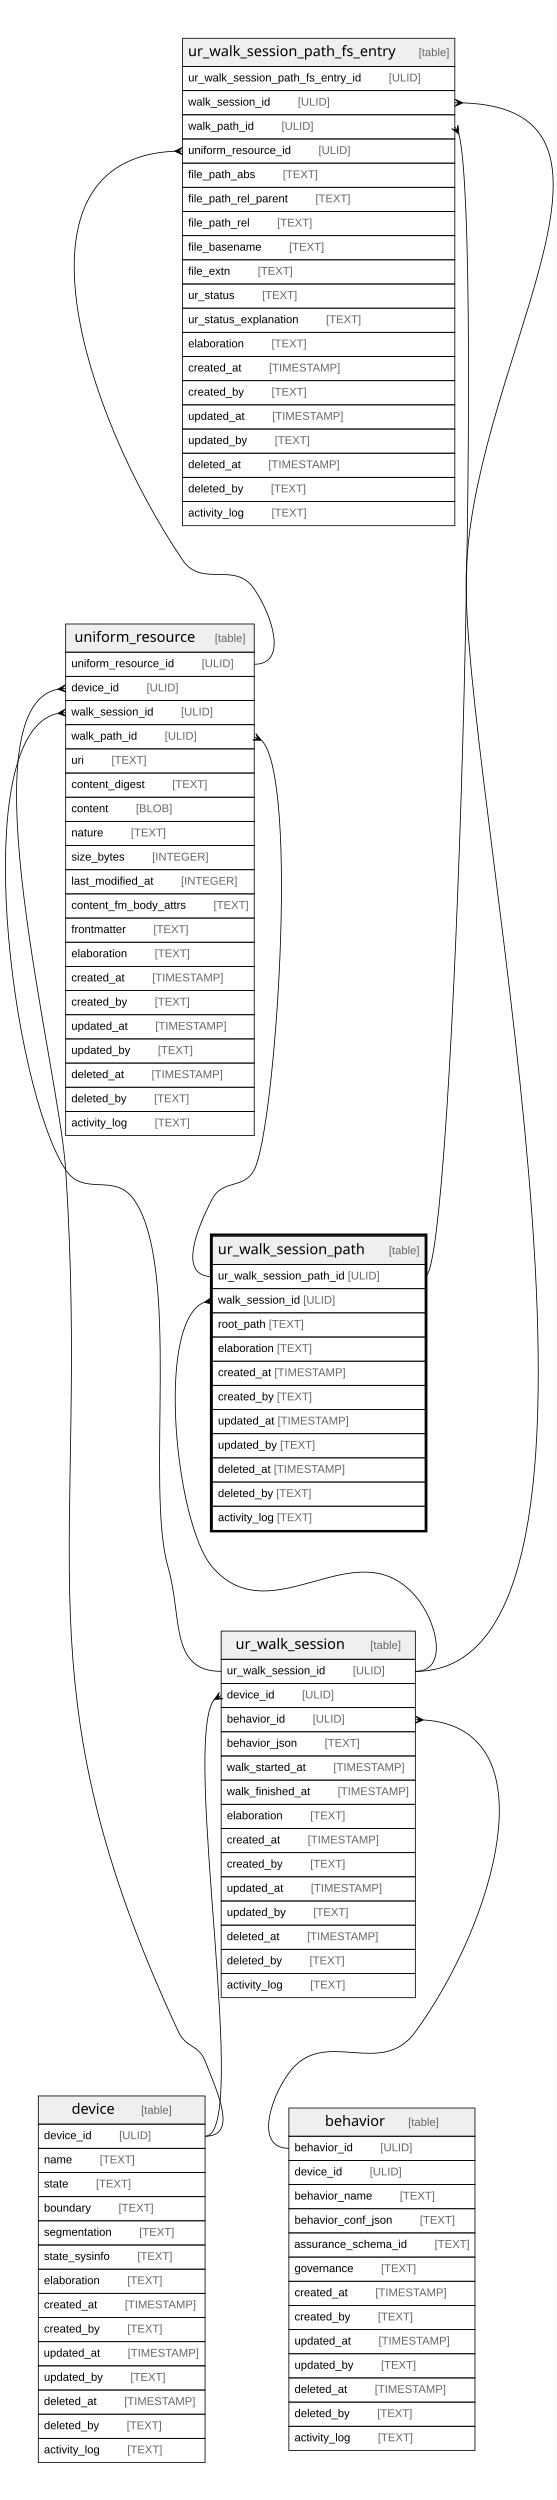
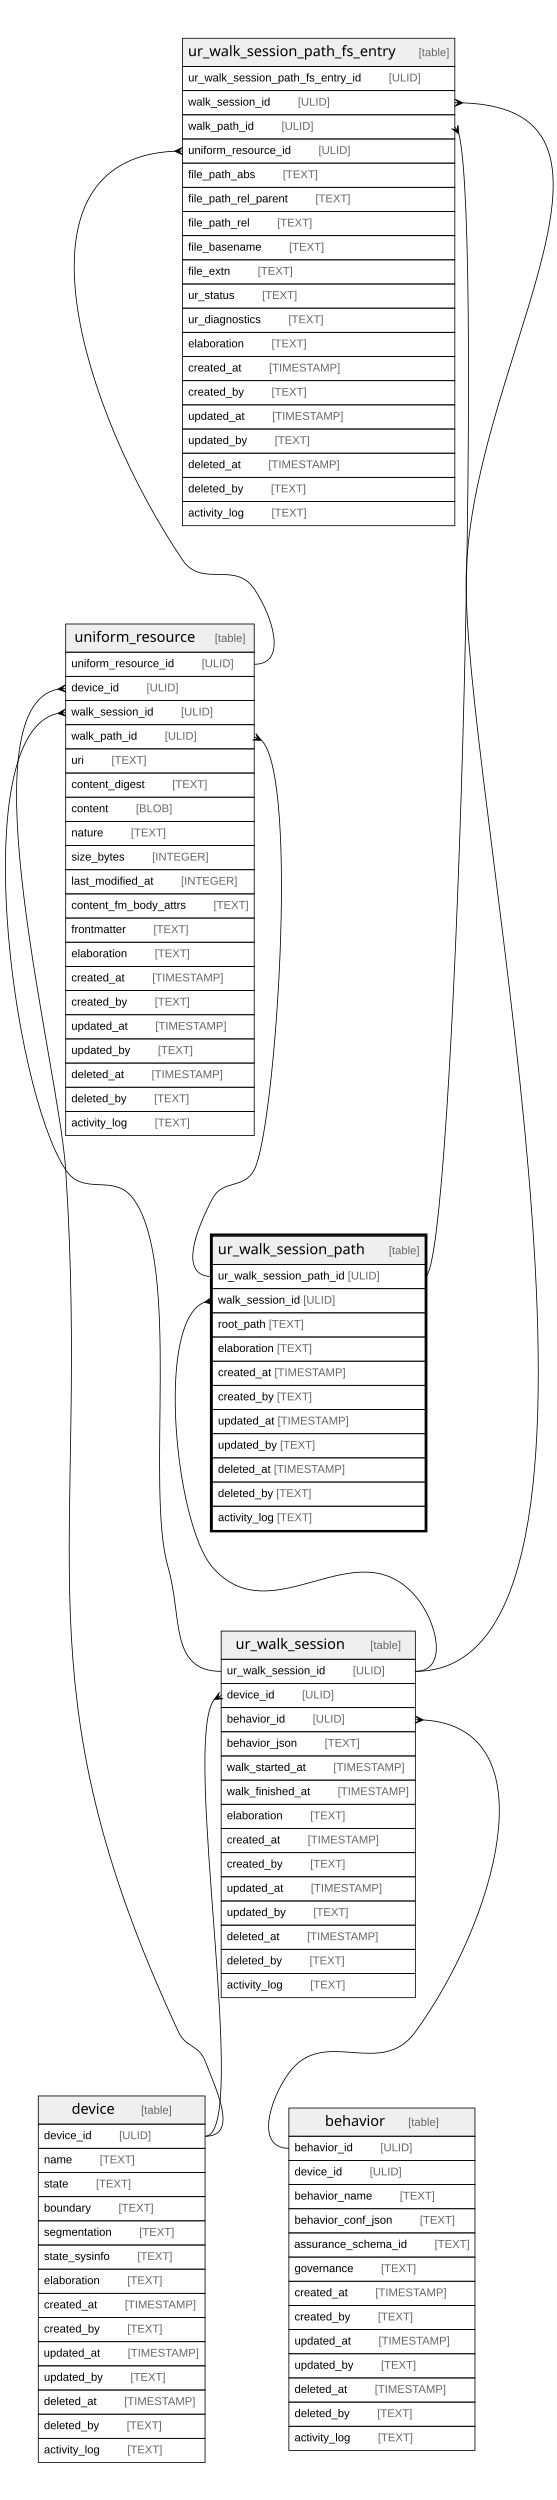
<svg xmlns="http://www.w3.org/2000/svg" width="691pt" height="3103pt" viewBox="0.00 0.00 690.93 3103.00">
  <g id="graph0" class="graph" transform="scale(1 1) rotate(0) translate(4 3099)">
    <polygon fill="#ffffff" stroke="transparent" points="-4,4 -4,-3099 686.932,-3099 686.932,4 -4,4" />
    <g id="node1" class="node">
      <polygon fill="#efefef" stroke="transparent" points="259.5,-1529.5 259.5,-1564.5 523.5,-1564.5 523.5,-1529.5 259.5,-1529.5" />
      <polygon fill="none" stroke="#000000" points="259.5,-1529.5 259.5,-1564.5 523.5,-1564.5 523.5,-1529.5 259.5,-1529.5" />
      <text text-anchor="start" x="266.312" y="-1542.3" font-family="Arial Bold" font-size="18.00" fill="#000000">ur_walk_session_path</text>
      <text text-anchor="start" x="444.357" y="-1542.3" font-family="Arial" font-size="14.00" fill="#000000">    </text>
      <text text-anchor="start" x="478.562" y="-1542.3" font-family="Arial" font-size="14.00" fill="#666666">[table]</text>
      <polygon fill="none" stroke="#000000" points="259.5,-1499.5 259.5,-1529.5 523.5,-1529.5 523.5,-1499.5 259.5,-1499.5" />
      <text text-anchor="start" x="266.5" y="-1510.9" font-family="Arial" font-size="14.00" fill="#000000">ur_walk_session_path_id </text>
      <text text-anchor="start" x="427.542" y="-1510.9" font-family="Arial" font-size="14.00" fill="#666666">[ULID]</text>
      <polygon fill="none" stroke="#000000" points="259.5,-1469.5 259.5,-1499.5 523.5,-1499.5 523.5,-1469.5 259.5,-1469.5" />
      <text text-anchor="start" x="266.5" y="-1480.9" font-family="Arial" font-size="14.00" fill="#000000">walk_session_id </text>
      <text text-anchor="start" x="372.295" y="-1480.9" font-family="Arial" font-size="14.00" fill="#666666">[ULID]</text>
      <polygon fill="none" stroke="#000000" points="259.5,-1439.5 259.5,-1469.5 523.5,-1469.5 523.5,-1439.5 259.5,-1439.5" />
      <text text-anchor="start" x="266.5" y="-1450.9" font-family="Arial" font-size="14.00" fill="#000000">root_path </text>
      <text text-anchor="start" x="329.528" y="-1450.9" font-family="Arial" font-size="14.00" fill="#666666">[TEXT]</text>
      <polygon fill="none" stroke="#000000" points="259.5,-1409.5 259.5,-1439.5 523.5,-1439.5 523.5,-1409.5 259.5,-1409.5" />
      <text text-anchor="start" x="266.5" y="-1420.9" font-family="Arial" font-size="14.00" fill="#000000">elaboration </text>
      <text text-anchor="start" x="339.633" y="-1420.9" font-family="Arial" font-size="14.00" fill="#666666">[TEXT]</text>
      <polygon fill="none" stroke="#000000" points="259.5,-1379.5 259.5,-1409.5 523.5,-1409.5 523.5,-1379.5 259.5,-1379.5" />
      <text text-anchor="start" x="266.5" y="-1390.9" font-family="Arial" font-size="14.00" fill="#000000">created_at </text>
      <text text-anchor="start" x="336.528" y="-1390.9" font-family="Arial" font-size="14.00" fill="#666666">[TIMESTAMP]</text>
      <polygon fill="none" stroke="#000000" points="259.5,-1349.5 259.5,-1379.5 523.5,-1379.5 523.5,-1349.5 259.5,-1349.5" />
      <text text-anchor="start" x="266.5" y="-1360.9" font-family="Arial" font-size="14.00" fill="#000000">created_by </text>
      <text text-anchor="start" x="339.637" y="-1360.9" font-family="Arial" font-size="14.00" fill="#666666">[TEXT]</text>
      <polygon fill="none" stroke="#000000" points="259.5,-1319.5 259.5,-1349.5 523.5,-1349.5 523.5,-1319.5 259.5,-1319.5" />
      <text text-anchor="start" x="266.5" y="-1330.9" font-family="Arial" font-size="14.00" fill="#000000">updated_at </text>
      <text text-anchor="start" x="340.433" y="-1330.9" font-family="Arial" font-size="14.00" fill="#666666">[TIMESTAMP]</text>
      <polygon fill="none" stroke="#000000" points="259.5,-1289.5 259.5,-1319.5 523.5,-1319.5 523.5,-1289.5 259.5,-1289.5" />
      <text text-anchor="start" x="266.5" y="-1300.9" font-family="Arial" font-size="14.00" fill="#000000">updated_by </text>
      <text text-anchor="start" x="343.542" y="-1300.9" font-family="Arial" font-size="14.00" fill="#666666">[TEXT]</text>
      <polygon fill="none" stroke="#000000" points="259.5,-1259.5 259.5,-1289.5 523.5,-1289.5 523.5,-1259.5 259.5,-1259.5" />
      <text text-anchor="start" x="266.5" y="-1270.9" font-family="Arial" font-size="14.00" fill="#000000">deleted_at </text>
      <text text-anchor="start" x="335.757" y="-1270.9" font-family="Arial" font-size="14.00" fill="#666666">[TIMESTAMP]</text>
      <polygon fill="none" stroke="#000000" points="259.5,-1229.5 259.5,-1259.5 523.5,-1259.5 523.5,-1229.5 259.5,-1229.5" />
      <text text-anchor="start" x="266.5" y="-1240.9" font-family="Arial" font-size="14.00" fill="#000000">deleted_by </text>
      <text text-anchor="start" x="338.866" y="-1240.9" font-family="Arial" font-size="14.00" fill="#666666">[TEXT]</text>
      <polygon fill="none" stroke="#000000" points="259.5,-1199.5 259.5,-1229.5 523.5,-1229.5 523.5,-1199.5 259.5,-1199.5" />
      <text text-anchor="start" x="266.5" y="-1210.9" font-family="Arial" font-size="14.00" fill="#000000">activity_log </text>
      <text text-anchor="start" x="339.622" y="-1210.9" font-family="Arial" font-size="14.00" fill="#666666">[TEXT]</text>
      <polygon fill="none" stroke="#000000" stroke-width="3" points="258,-1198.5 258,-1566.5 525,-1566.5 525,-1198.5 258,-1198.5" />
    </g>
    <g id="node5" class="node">
      <polygon fill="#efefef" stroke="transparent" points="270.5,-1039.5 270.5,-1074.5 511.5,-1074.5 511.5,-1039.5 270.5,-1039.5" />
      <polygon fill="none" stroke="#000000" points="270.5,-1039.5 270.5,-1074.5 511.5,-1074.5 511.5,-1039.5 270.5,-1039.5" />
      <text text-anchor="start" x="288.325" y="-1052.3" font-family="Arial Bold" font-size="18.00" fill="#000000">ur_walk_session</text>
      <text text-anchor="start" x="421.344" y="-1052.3" font-family="Arial" font-size="14.00" fill="#000000">    </text>
      <text text-anchor="start" x="455.548" y="-1052.3" font-family="Arial" font-size="14.00" fill="#666666">[table]</text>
      <polygon fill="none" stroke="#000000" points="270.5,-1009.5 270.5,-1039.5 511.5,-1039.5 511.5,-1009.5 270.5,-1009.5" />
      <text text-anchor="start" x="277.5" y="-1020.9" font-family="Arial" font-size="14.00" fill="#000000">ur_walk_session_id    </text>
      <text text-anchor="start" x="433.835" y="-1020.9" font-family="Arial" font-size="14.00" fill="#666666">[ULID]</text>
      <polygon fill="none" stroke="#000000" points="270.5,-979.5 270.5,-1009.5 511.5,-1009.5 511.5,-979.5 270.5,-979.5" />
      <text text-anchor="start" x="277.5" y="-990.9" font-family="Arial" font-size="14.00" fill="#000000">device_id    </text>
      <text text-anchor="start" x="370.831" y="-990.9" font-family="Arial" font-size="14.00" fill="#666666">[ULID]</text>
      <polygon fill="none" stroke="#000000" points="270.5,-949.5 270.5,-979.5 511.5,-979.5 511.5,-949.5 270.5,-949.5" />
      <text text-anchor="start" x="277.5" y="-960.9" font-family="Arial" font-size="14.00" fill="#000000">behavior_id    </text>
      <text text-anchor="start" x="384.057" y="-960.9" font-family="Arial" font-size="14.00" fill="#666666">[ULID]</text>
      <polygon fill="none" stroke="#000000" points="270.5,-919.5 270.5,-949.5 511.5,-949.5 511.5,-919.5 270.5,-919.5" />
      <text text-anchor="start" x="277.5" y="-930.9" font-family="Arial" font-size="14.00" fill="#000000">behavior_json    </text>
      <text text-anchor="start" x="398.839" y="-930.9" font-family="Arial" font-size="14.00" fill="#666666">[TEXT]</text>
      <polygon fill="none" stroke="#000000" points="270.5,-889.5 270.5,-919.5 511.5,-919.5 511.5,-889.5 270.5,-889.5" />
      <text text-anchor="start" x="277.5" y="-900.9" font-family="Arial" font-size="14.00" fill="#000000">walk_started_at    </text>
      <text text-anchor="start" x="409.729" y="-900.9" font-family="Arial" font-size="14.00" fill="#666666">[TIMESTAMP]</text>
      <polygon fill="none" stroke="#000000" points="270.5,-859.5 270.5,-889.5 511.5,-889.5 511.5,-859.5 270.5,-859.5" />
      <text text-anchor="start" x="277.441" y="-870.9" font-family="Arial" font-size="14.00" fill="#000000">walk_finished_at    </text>
      <text text-anchor="start" x="415.114" y="-870.9" font-family="Arial" font-size="14.00" fill="#666666">[TIMESTAMP]</text>
      <polygon fill="none" stroke="#000000" points="270.5,-829.5 270.5,-859.5 511.5,-859.5 511.5,-829.5 270.5,-829.5" />
      <text text-anchor="start" x="277.5" y="-840.9" font-family="Arial" font-size="14.00" fill="#000000">elaboration    </text>
      <text text-anchor="start" x="380.947" y="-840.9" font-family="Arial" font-size="14.00" fill="#666666">[TEXT]</text>
      <polygon fill="none" stroke="#000000" points="270.5,-799.5 270.5,-829.5 511.5,-829.5 511.5,-799.5 270.5,-799.5" />
      <text text-anchor="start" x="277.5" y="-810.9" font-family="Arial" font-size="14.00" fill="#000000">created_at    </text>
      <text text-anchor="start" x="377.842" y="-810.9" font-family="Arial" font-size="14.00" fill="#666666">[TIMESTAMP]</text>
      <polygon fill="none" stroke="#000000" points="270.5,-769.5 270.5,-799.5 511.5,-799.5 511.5,-769.5 270.5,-769.5" />
      <text text-anchor="start" x="277.5" y="-780.9" font-family="Arial" font-size="14.00" fill="#000000">created_by    </text>
      <text text-anchor="start" x="380.952" y="-780.9" font-family="Arial" font-size="14.00" fill="#666666">[TEXT]</text>
      <polygon fill="none" stroke="#000000" points="270.5,-739.5 270.5,-769.5 511.5,-769.5 511.5,-739.5 270.5,-739.5" />
      <text text-anchor="start" x="277.5" y="-750.9" font-family="Arial" font-size="14.00" fill="#000000">updated_at    </text>
      <text text-anchor="start" x="381.747" y="-750.9" font-family="Arial" font-size="14.00" fill="#666666">[TIMESTAMP]</text>
      <polygon fill="none" stroke="#000000" points="270.5,-709.5 270.5,-739.5 511.5,-739.5 511.5,-709.5 270.5,-709.5" />
      <text text-anchor="start" x="277.5" y="-720.9" font-family="Arial" font-size="14.00" fill="#000000">updated_by    </text>
      <text text-anchor="start" x="384.856" y="-720.9" font-family="Arial" font-size="14.00" fill="#666666">[TEXT]</text>
      <polygon fill="none" stroke="#000000" points="270.5,-679.5 270.5,-709.5 511.5,-709.5 511.5,-679.5 270.5,-679.5" />
      <text text-anchor="start" x="277.5" y="-690.9" font-family="Arial" font-size="14.00" fill="#000000">deleted_at    </text>
      <text text-anchor="start" x="377.071" y="-690.9" font-family="Arial" font-size="14.00" fill="#666666">[TIMESTAMP]</text>
      <polygon fill="none" stroke="#000000" points="270.5,-649.5 270.5,-679.5 511.5,-679.5 511.5,-649.5 270.5,-649.5" />
      <text text-anchor="start" x="277.5" y="-660.9" font-family="Arial" font-size="14.00" fill="#000000">deleted_by    </text>
      <text text-anchor="start" x="380.18" y="-660.9" font-family="Arial" font-size="14.00" fill="#666666">[TEXT]</text>
      <polygon fill="none" stroke="#000000" points="270.5,-619.5 270.5,-649.5 511.5,-649.5 511.5,-619.5 270.5,-619.5" />
      <text text-anchor="start" x="277.5" y="-630.9" font-family="Arial" font-size="14.00" fill="#000000">activity_log    </text>
      <text text-anchor="start" x="380.936" y="-630.9" font-family="Arial" font-size="14.00" fill="#666666">[TEXT]</text>
    </g>
    <g id="edge7" class="edge">
      <path fill="none" stroke="#000000" d="M249.439,-1482.591C188.583,-1458.166 213.729,-1206.775 259.5,-1154 333.628,-1068.53 437.372,-1203.47 511.5,-1118 538.727,-1086.607 553.056,-1024.5 511.5,-1024.5" />
      <polygon fill="#000000" stroke="#000000" points="249.675,-1482.635 258.661,-1488.921 254.588,-1483.568 259.5,-1484.5 259.5,-1484.5 259.5,-1484.5 254.588,-1483.568 260.339,-1480.079 249.675,-1482.635 249.675,-1482.635" />
    </g>
    <g id="node2" class="node">
      <polygon fill="#efefef" stroke="transparent" points="77.5,-2289.5 77.5,-2324.5 311.5,-2324.5 311.5,-2289.5 77.5,-2289.5" />
      <polygon fill="none" stroke="#000000" points="77.5,-2289.5 77.5,-2324.5 311.5,-2324.5 311.5,-2289.5 77.5,-2289.5" />
      <text text-anchor="start" x="88.327" y="-2302.3" font-family="Arial Bold" font-size="18.00" fill="#000000">uniform_resource</text>
      <text text-anchor="start" x="228.342" y="-2302.3" font-family="Arial" font-size="14.00" fill="#000000">    </text>
      <text text-anchor="start" x="262.547" y="-2302.3" font-family="Arial" font-size="14.00" fill="#666666">[table]</text>
      <polygon fill="none" stroke="#000000" points="77.5,-2259.5 77.5,-2289.5 311.5,-2289.5 311.5,-2259.5 77.5,-2259.5" />
      <text text-anchor="start" x="84.5" y="-2270.9" font-family="Arial" font-size="14.00" fill="#000000">uniform_resource_id    </text>
      <text text-anchor="start" x="246.277" y="-2270.9" font-family="Arial" font-size="14.00" fill="#666666">[ULID]</text>
      <polygon fill="none" stroke="#000000" points="77.5,-2229.5 77.5,-2259.5 311.5,-2259.5 311.5,-2229.5 77.5,-2229.5" />
      <text text-anchor="start" x="84.5" y="-2240.9" font-family="Arial" font-size="14.00" fill="#000000">device_id    </text>
      <text text-anchor="start" x="177.831" y="-2240.9" font-family="Arial" font-size="14.00" fill="#666666">[ULID]</text>
      <polygon fill="none" stroke="#000000" points="77.5,-2199.5 77.5,-2229.5 311.5,-2229.5 311.5,-2199.5 77.5,-2199.5" />
      <text text-anchor="start" x="84.5" y="-2210.9" font-family="Arial" font-size="14.00" fill="#000000">walk_session_id    </text>
      <text text-anchor="start" x="220.609" y="-2210.9" font-family="Arial" font-size="14.00" fill="#666666">[ULID]</text>
      <polygon fill="none" stroke="#000000" points="77.5,-2169.5 77.5,-2199.5 311.5,-2199.5 311.5,-2169.5 77.5,-2169.5" />
      <text text-anchor="start" x="84.5" y="-2180.9" font-family="Arial" font-size="14.00" fill="#000000">walk_path_id    </text>
      <text text-anchor="start" x="200.393" y="-2180.9" font-family="Arial" font-size="14.00" fill="#666666">[ULID]</text>
      <polygon fill="none" stroke="#000000" points="77.5,-2139.5 77.5,-2169.5 311.5,-2169.5 311.5,-2139.5 77.5,-2139.5" />
      <text text-anchor="start" x="84.5" y="-2150.9" font-family="Arial" font-size="14.00" fill="#000000">uri    </text>
      <text text-anchor="start" x="134.255" y="-2150.9" font-family="Arial" font-size="14.00" fill="#666666">[TEXT]</text>
      <polygon fill="none" stroke="#000000" points="77.5,-2109.5 77.5,-2139.5 311.5,-2139.5 311.5,-2109.5 77.5,-2109.5" />
      <text text-anchor="start" x="84.5" y="-2120.9" font-family="Arial" font-size="14.00" fill="#000000">content_digest    </text>
      <text text-anchor="start" x="209.744" y="-2120.9" font-family="Arial" font-size="14.00" fill="#666666">[TEXT]</text>
      <polygon fill="none" stroke="#000000" points="77.5,-2079.5 77.5,-2109.5 311.5,-2109.5 311.5,-2079.5 77.5,-2079.5" />
      <text text-anchor="start" x="84.5" y="-2090.9" font-family="Arial" font-size="14.00" fill="#000000">content    </text>
      <text text-anchor="start" x="164.616" y="-2090.9" font-family="Arial" font-size="14.00" fill="#666666">[BLOB]</text>
      <polygon fill="none" stroke="#000000" points="77.5,-2049.5 77.5,-2079.5 311.5,-2079.5 311.5,-2049.5 77.5,-2049.5" />
      <text text-anchor="start" x="84.5" y="-2060.9" font-family="Arial" font-size="14.00" fill="#000000">nature    </text>
      <text text-anchor="start" x="158.386" y="-2060.9" font-family="Arial" font-size="14.00" fill="#666666">[TEXT]</text>
      <polygon fill="none" stroke="#000000" points="77.5,-2019.5 77.5,-2049.5 311.5,-2049.5 311.5,-2019.5 77.5,-2019.5" />
      <text text-anchor="start" x="84.5" y="-2030.9" font-family="Arial" font-size="14.00" fill="#000000">size_bytes    </text>
      <text text-anchor="start" x="184.832" y="-2030.9" font-family="Arial" font-size="14.00" fill="#666666">[INTEGER]</text>
      <polygon fill="none" stroke="#000000" points="77.5,-1989.5 77.5,-2019.5 311.5,-2019.5 311.5,-1989.5 77.5,-1989.5" />
      <text text-anchor="start" x="84.5" y="-2000.9" font-family="Arial" font-size="14.00" fill="#000000">last_modified_at    </text>
      <text text-anchor="start" x="220.618" y="-2000.9" font-family="Arial" font-size="14.00" fill="#666666">[INTEGER]</text>
      <polygon fill="none" stroke="#000000" points="77.5,-1959.5 77.5,-1989.5 311.5,-1989.5 311.5,-1959.5 77.5,-1959.5" />
      <text text-anchor="start" x="84.426" y="-1970.9" font-family="Arial" font-size="14.00" fill="#000000">content_fm_body_attrs    </text>
      <text text-anchor="start" x="261.014" y="-1970.9" font-family="Arial" font-size="14.00" fill="#666666">[TEXT]</text>
      <polygon fill="none" stroke="#000000" points="77.5,-1929.5 77.5,-1959.5 311.5,-1959.5 311.5,-1929.5 77.5,-1929.5" />
      <text text-anchor="start" x="84.5" y="-1940.9" font-family="Arial" font-size="14.00" fill="#000000">frontmatter    </text>
      <text text-anchor="start" x="186.379" y="-1940.9" font-family="Arial" font-size="14.00" fill="#666666">[TEXT]</text>
      <polygon fill="none" stroke="#000000" points="77.5,-1899.5 77.5,-1929.5 311.5,-1929.5 311.5,-1899.5 77.5,-1899.5" />
      <text text-anchor="start" x="84.5" y="-1910.9" font-family="Arial" font-size="14.00" fill="#000000">elaboration    </text>
      <text text-anchor="start" x="187.947" y="-1910.9" font-family="Arial" font-size="14.00" fill="#666666">[TEXT]</text>
      <polygon fill="none" stroke="#000000" points="77.5,-1869.5 77.5,-1899.5 311.5,-1899.5 311.5,-1869.5 77.5,-1869.5" />
      <text text-anchor="start" x="84.5" y="-1880.9" font-family="Arial" font-size="14.00" fill="#000000">created_at    </text>
      <text text-anchor="start" x="184.842" y="-1880.9" font-family="Arial" font-size="14.00" fill="#666666">[TIMESTAMP]</text>
      <polygon fill="none" stroke="#000000" points="77.5,-1839.5 77.5,-1869.5 311.5,-1869.5 311.5,-1839.5 77.5,-1839.5" />
      <text text-anchor="start" x="84.5" y="-1850.9" font-family="Arial" font-size="14.00" fill="#000000">created_by    </text>
      <text text-anchor="start" x="187.952" y="-1850.9" font-family="Arial" font-size="14.00" fill="#666666">[TEXT]</text>
      <polygon fill="none" stroke="#000000" points="77.5,-1809.5 77.5,-1839.5 311.5,-1839.5 311.5,-1809.5 77.5,-1809.5" />
      <text text-anchor="start" x="84.5" y="-1820.9" font-family="Arial" font-size="14.00" fill="#000000">updated_at    </text>
      <text text-anchor="start" x="188.747" y="-1820.9" font-family="Arial" font-size="14.00" fill="#666666">[TIMESTAMP]</text>
      <polygon fill="none" stroke="#000000" points="77.5,-1779.5 77.5,-1809.5 311.5,-1809.5 311.5,-1779.5 77.5,-1779.5" />
      <text text-anchor="start" x="84.5" y="-1790.9" font-family="Arial" font-size="14.00" fill="#000000">updated_by    </text>
      <text text-anchor="start" x="191.856" y="-1790.9" font-family="Arial" font-size="14.00" fill="#666666">[TEXT]</text>
      <polygon fill="none" stroke="#000000" points="77.5,-1749.5 77.5,-1779.5 311.5,-1779.5 311.5,-1749.5 77.5,-1749.5" />
      <text text-anchor="start" x="84.5" y="-1760.9" font-family="Arial" font-size="14.00" fill="#000000">deleted_at    </text>
      <text text-anchor="start" x="184.071" y="-1760.9" font-family="Arial" font-size="14.00" fill="#666666">[TIMESTAMP]</text>
      <polygon fill="none" stroke="#000000" points="77.5,-1719.5 77.5,-1749.5 311.5,-1749.5 311.5,-1719.5 77.5,-1719.5" />
      <text text-anchor="start" x="84.5" y="-1730.9" font-family="Arial" font-size="14.00" fill="#000000">deleted_by    </text>
      <text text-anchor="start" x="187.18" y="-1730.9" font-family="Arial" font-size="14.00" fill="#666666">[TEXT]</text>
      <polygon fill="none" stroke="#000000" points="77.5,-1689.5 77.5,-1719.5 311.5,-1719.5 311.5,-1689.5 77.5,-1689.5" />
      <text text-anchor="start" x="84.5" y="-1700.9" font-family="Arial" font-size="14.00" fill="#000000">activity_log    </text>
      <text text-anchor="start" x="187.936" y="-1700.9" font-family="Arial" font-size="14.00" fill="#666666">[TEXT]</text>
    </g>
    <g id="edge1" class="edge">
      <path fill="none" stroke="#000000" d="M320.783,-2180.003C367.61,-2130.989 337.647,-1696.904 311.5,-1647 298.454,-1622.101 272.546,-1635.899 259.5,-1611 239.595,-1573.01 216.611,-1514.5 259.5,-1514.5" />
      <polygon fill="#000000" stroke="#000000" points="320.499,-2180.14 309.538,-2180.45 316,-2182.32 311.5,-2184.5 311.5,-2184.5 311.5,-2184.5 316,-2182.32 313.462,-2188.55 320.499,-2180.14 320.499,-2180.14" />
    </g>
    <g id="node4" class="node">
      <polygon fill="#efefef" stroke="transparent" points="43.5,-462.5 43.5,-497.5 250.5,-497.5 250.5,-462.5 43.5,-462.5" />
      <polygon fill="none" stroke="#000000" points="43.5,-462.5 43.5,-497.5 250.5,-497.5 250.5,-462.5 43.5,-462.5" />
      <text text-anchor="start" x="84.828" y="-475.3" font-family="Arial Bold" font-size="18.00" fill="#000000">device</text>
      <text text-anchor="start" x="136.841" y="-475.3" font-family="Arial" font-size="14.00" fill="#000000">    </text>
      <text text-anchor="start" x="171.046" y="-475.3" font-family="Arial" font-size="14.00" fill="#666666">[table]</text>
      <polygon fill="none" stroke="#000000" points="43.5,-432.5 43.5,-462.5 250.5,-462.5 250.5,-432.5 43.5,-432.5" />
      <text text-anchor="start" x="50.5" y="-443.9" font-family="Arial" font-size="14.00" fill="#000000">device_id    </text>
      <text text-anchor="start" x="143.831" y="-443.9" font-family="Arial" font-size="14.00" fill="#666666">[ULID]</text>
      <polygon fill="none" stroke="#000000" points="43.5,-402.5 43.5,-432.5 250.5,-432.5 250.5,-402.5 43.5,-402.5" />
      <text text-anchor="start" x="50.5" y="-413.9" font-family="Arial" font-size="14.00" fill="#000000">name    </text>
      <text text-anchor="start" x="119.713" y="-413.9" font-family="Arial" font-size="14.00" fill="#666666">[TEXT]</text>
      <polygon fill="none" stroke="#000000" points="43.5,-372.5 43.5,-402.5 250.5,-402.5 250.5,-372.5 43.5,-372.5" />
      <text text-anchor="start" x="50.5" y="-383.9" font-family="Arial" font-size="14.00" fill="#000000">state    </text>
      <text text-anchor="start" x="115.051" y="-383.9" font-family="Arial" font-size="14.00" fill="#666666">[TEXT]</text>
      <polygon fill="none" stroke="#000000" points="43.5,-342.5 43.5,-372.5 250.5,-372.5 250.5,-342.5 43.5,-342.5" />
      <text text-anchor="start" x="50.5" y="-353.9" font-family="Arial" font-size="14.00" fill="#000000">boundary    </text>
      <text text-anchor="start" x="143.061" y="-353.9" font-family="Arial" font-size="14.00" fill="#666666">[TEXT]</text>
      <polygon fill="none" stroke="#000000" points="43.5,-312.5 43.5,-342.5 250.5,-342.5 250.5,-312.5 43.5,-312.5" />
      <text text-anchor="start" x="50.5" y="-323.9" font-family="Arial" font-size="14.00" fill="#000000">segmentation    </text>
      <text text-anchor="start" x="168.731" y="-323.9" font-family="Arial" font-size="14.00" fill="#666666">[TEXT]</text>
      <polygon fill="none" stroke="#000000" points="43.5,-282.5 43.5,-312.5 250.5,-312.5 250.5,-282.5 43.5,-282.5" />
      <text text-anchor="start" x="50.5" y="-293.9" font-family="Arial" font-size="14.00" fill="#000000">state_sysinfo    </text>
      <text text-anchor="start" x="166.396" y="-293.9" font-family="Arial" font-size="14.00" fill="#666666">[TEXT]</text>
      <polygon fill="none" stroke="#000000" points="43.5,-252.5 43.5,-282.5 250.5,-282.5 250.5,-252.5 43.5,-252.5" />
      <text text-anchor="start" x="50.5" y="-263.9" font-family="Arial" font-size="14.00" fill="#000000">elaboration    </text>
      <text text-anchor="start" x="153.947" y="-263.9" font-family="Arial" font-size="14.00" fill="#666666">[TEXT]</text>
      <polygon fill="none" stroke="#000000" points="43.5,-222.5 43.5,-252.5 250.5,-252.5 250.5,-222.5 43.5,-222.5" />
      <text text-anchor="start" x="50.5" y="-233.9" font-family="Arial" font-size="14.00" fill="#000000">created_at    </text>
      <text text-anchor="start" x="150.842" y="-233.9" font-family="Arial" font-size="14.00" fill="#666666">[TIMESTAMP]</text>
      <polygon fill="none" stroke="#000000" points="43.5,-192.5 43.5,-222.5 250.5,-222.5 250.5,-192.5 43.5,-192.5" />
      <text text-anchor="start" x="50.5" y="-203.9" font-family="Arial" font-size="14.00" fill="#000000">created_by    </text>
      <text text-anchor="start" x="153.952" y="-203.9" font-family="Arial" font-size="14.00" fill="#666666">[TEXT]</text>
      <polygon fill="none" stroke="#000000" points="43.5,-162.5 43.5,-192.5 250.5,-192.5 250.5,-162.5 43.5,-162.5" />
      <text text-anchor="start" x="50.154" y="-173.9" font-family="Arial" font-size="14.00" fill="#000000">updated_at    </text>
      <text text-anchor="start" x="154.401" y="-173.9" font-family="Arial" font-size="14.00" fill="#666666">[TIMESTAMP]</text>
      <polygon fill="none" stroke="#000000" points="43.5,-132.5 43.5,-162.5 250.5,-162.5 250.5,-132.5 43.5,-132.5" />
      <text text-anchor="start" x="50.5" y="-143.9" font-family="Arial" font-size="14.00" fill="#000000">updated_by    </text>
      <text text-anchor="start" x="157.856" y="-143.9" font-family="Arial" font-size="14.00" fill="#666666">[TEXT]</text>
      <polygon fill="none" stroke="#000000" points="43.5,-102.5 43.5,-132.5 250.5,-132.5 250.5,-102.5 43.5,-102.5" />
      <text text-anchor="start" x="50.5" y="-113.9" font-family="Arial" font-size="14.00" fill="#000000">deleted_at    </text>
      <text text-anchor="start" x="150.071" y="-113.9" font-family="Arial" font-size="14.00" fill="#666666">[TIMESTAMP]</text>
      <polygon fill="none" stroke="#000000" points="43.5,-72.5 43.5,-102.5 250.5,-102.5 250.5,-72.5 43.5,-72.5" />
      <text text-anchor="start" x="50.5" y="-83.9" font-family="Arial" font-size="14.00" fill="#000000">deleted_by    </text>
      <text text-anchor="start" x="153.18" y="-83.9" font-family="Arial" font-size="14.00" fill="#666666">[TEXT]</text>
      <polygon fill="none" stroke="#000000" points="43.5,-42.5 43.5,-72.5 250.5,-72.5 250.5,-42.5 43.5,-42.5" />
      <text text-anchor="start" x="50.5" y="-53.9" font-family="Arial" font-size="14.00" fill="#000000">activity_log    </text>
      <text text-anchor="start" x="153.936" y="-53.9" font-family="Arial" font-size="14.00" fill="#666666">[TEXT]</text>
    </g>
    <g id="edge3" class="edge">
      <path fill="none" stroke="#000000" d="M67.526,-2243.545C-48.811,-2220.209 69.096,-1776.003 77.5,-1647 108.677,-1168.406 14.942,-1011.736 217.5,-577 226.667,-557.326 242.631,-561.229 250.5,-541 265.565,-502.271 292.056,-447.5 250.5,-447.5" />
      <polygon fill="#000000" stroke="#000000" points="67.546,-2243.546 77.071,-2248.979 72.523,-2244.023 77.5,-2244.5 77.5,-2244.5 77.5,-2244.5 72.523,-2244.023 77.929,-2240.021 67.546,-2243.546 67.546,-2243.546" />
    </g>
    <g id="edge4" class="edge">
      <path fill="none" stroke="#000000" d="M67.222,-2213.407C-45.39,-2188.606 10.043,-1749.301 77.5,-1647 99.859,-1613.091 137.575,-1643.823 161.5,-1611 221.584,-1528.57 176.058,-1251.959 204.5,-1154 222.512,-1091.963 205.901,-1024.5 270.5,-1024.5" />
      <polygon fill="#000000" stroke="#000000" points="67.556,-2213.442 77.024,-2218.975 72.528,-2213.971 77.5,-2214.5 77.5,-2214.5 77.5,-2214.5 72.528,-2213.971 77.976,-2210.025 67.556,-2213.442 67.556,-2213.442" />
    </g>
    <g id="node3" class="node">
      <polygon fill="#efefef" stroke="transparent" points="222.5,-3016.5 222.5,-3051.5 560.5,-3051.5 560.5,-3016.5 222.5,-3016.5" />
      <polygon fill="none" stroke="#000000" points="222.5,-3016.5 222.5,-3051.5 560.5,-3051.5 560.5,-3016.5 222.5,-3016.5" />
      <text text-anchor="start" x="229.301" y="-3029.3" font-family="Arial Bold" font-size="18.00" fill="#000000">ur_walk_session_path_fs_entry</text>
      <text text-anchor="start" x="481.368" y="-3029.3" font-family="Arial" font-size="14.00" fill="#000000">    </text>
      <text text-anchor="start" x="515.573" y="-3029.3" font-family="Arial" font-size="14.00" fill="#666666">[table]</text>
      <polygon fill="none" stroke="#000000" points="222.5,-2986.5 222.5,-3016.5 560.5,-3016.5 560.5,-2986.5 222.5,-2986.5" />
      <text text-anchor="start" x="229.5" y="-2997.9" font-family="Arial" font-size="14.00" fill="#000000">ur_walk_session_path_fs_entry_id    </text>
      <text text-anchor="start" x="478.428" y="-2997.9" font-family="Arial" font-size="14.00" fill="#666666">[ULID]</text>
      <polygon fill="none" stroke="#000000" points="222.5,-2956.5 222.5,-2986.5 560.5,-2986.5 560.5,-2956.5 222.5,-2956.5" />
      <text text-anchor="start" x="229.5" y="-2967.9" font-family="Arial" font-size="14.00" fill="#000000">walk_session_id    </text>
      <text text-anchor="start" x="365.609" y="-2967.9" font-family="Arial" font-size="14.00" fill="#666666">[ULID]</text>
      <polygon fill="none" stroke="#000000" points="222.5,-2926.5 222.5,-2956.5 560.5,-2956.5 560.5,-2926.5 222.5,-2926.5" />
      <text text-anchor="start" x="229.5" y="-2937.9" font-family="Arial" font-size="14.00" fill="#000000">walk_path_id    </text>
      <text text-anchor="start" x="345.393" y="-2937.9" font-family="Arial" font-size="14.00" fill="#666666">[ULID]</text>
      <polygon fill="none" stroke="#000000" points="222.5,-2896.5 222.5,-2926.5 560.5,-2926.5 560.5,-2896.5 222.5,-2896.5" />
      <text text-anchor="start" x="229.5" y="-2907.9" font-family="Arial" font-size="14.00" fill="#000000">uniform_resource_id    </text>
      <text text-anchor="start" x="391.277" y="-2907.9" font-family="Arial" font-size="14.00" fill="#666666">[ULID]</text>
      <polygon fill="none" stroke="#000000" points="222.5,-2866.5 222.5,-2896.5 560.5,-2896.5 560.5,-2866.5 222.5,-2866.5" />
      <text text-anchor="start" x="229.5" y="-2877.9" font-family="Arial" font-size="14.00" fill="#000000">file_path_abs    </text>
      <text text-anchor="start" x="346.96" y="-2877.9" font-family="Arial" font-size="14.00" fill="#666666">[TEXT]</text>
      <polygon fill="none" stroke="#000000" points="222.5,-2836.5 222.5,-2866.5 560.5,-2866.5 560.5,-2836.5 222.5,-2836.5" />
      <text text-anchor="start" x="229.5" y="-2847.9" font-family="Arial" font-size="14.00" fill="#000000">file_path_rel_parent    </text>
      <text text-anchor="start" x="387.409" y="-2847.9" font-family="Arial" font-size="14.00" fill="#666666">[TEXT]</text>
      <polygon fill="none" stroke="#000000" points="222.5,-2806.5 222.5,-2836.5 560.5,-2836.5 560.5,-2806.5 222.5,-2806.5" />
      <text text-anchor="start" x="229.5" y="-2817.9" font-family="Arial" font-size="14.00" fill="#000000">file_path_rel    </text>
      <text text-anchor="start" x="339.945" y="-2817.9" font-family="Arial" font-size="14.00" fill="#666666">[TEXT]</text>
      <polygon fill="none" stroke="#000000" points="222.5,-2776.5 222.5,-2806.5 560.5,-2806.5 560.5,-2776.5 222.5,-2776.5" />
      <text text-anchor="start" x="229.5" y="-2787.9" font-family="Arial" font-size="14.00" fill="#000000">file_basename    </text>
      <text text-anchor="start" x="354.73" y="-2787.9" font-family="Arial" font-size="14.00" fill="#666666">[TEXT]</text>
      <polygon fill="none" stroke="#000000" points="222.5,-2746.5 222.5,-2776.5 560.5,-2776.5 560.5,-2746.5 222.5,-2746.5" />
      <text text-anchor="start" x="229.5" y="-2757.9" font-family="Arial" font-size="14.00" fill="#000000">file_extn    </text>
      <text text-anchor="start" x="315.83" y="-2757.9" font-family="Arial" font-size="14.00" fill="#666666">[TEXT]</text>
      <polygon fill="none" stroke="#000000" points="222.5,-2716.5 222.5,-2746.5 560.5,-2746.5 560.5,-2716.5 222.5,-2716.5" />
      <text text-anchor="start" x="229.5" y="-2727.9" font-family="Arial" font-size="14.00" fill="#000000">ur_status    </text>
      <text text-anchor="start" x="321.277" y="-2727.9" font-family="Arial" font-size="14.00" fill="#666666">[TEXT]</text>
      <polygon fill="none" stroke="#000000" points="222.5,-2686.5 222.5,-2716.5 560.5,-2716.5 560.5,-2686.5 222.5,-2686.5" />
-       <text text-anchor="start" x="229.5" y="-2697.9" font-family="Arial" font-size="14.00" fill="#000000">ur_status_explanation    </text>
-       <text text-anchor="start" x="400.642" y="-2697.9" font-family="Arial" font-size="14.00" fill="#666666">[TEXT]</text>
+       <text text-anchor="start" x="229.5" y="-2697.9" font-family="Arial" font-size="14.00" fill="#000000">ur_diagnostics    </text>
+       <text text-anchor="start" x="353.947" y="-2697.9" font-family="Arial" font-size="14.00" fill="#666666">[TEXT]</text>
      <polygon fill="none" stroke="#000000" points="222.5,-2656.5 222.5,-2686.5 560.5,-2686.5 560.5,-2656.5 222.5,-2656.5" />
      <text text-anchor="start" x="229.5" y="-2667.9" font-family="Arial" font-size="14.00" fill="#000000">elaboration    </text>
      <text text-anchor="start" x="332.947" y="-2667.9" font-family="Arial" font-size="14.00" fill="#666666">[TEXT]</text>
      <polygon fill="none" stroke="#000000" points="222.5,-2626.5 222.5,-2656.5 560.5,-2656.5 560.5,-2626.5 222.5,-2626.5" />
      <text text-anchor="start" x="229.5" y="-2637.9" font-family="Arial" font-size="14.00" fill="#000000">created_at    </text>
      <text text-anchor="start" x="329.842" y="-2637.9" font-family="Arial" font-size="14.00" fill="#666666">[TIMESTAMP]</text>
      <polygon fill="none" stroke="#000000" points="222.5,-2596.5 222.5,-2626.5 560.5,-2626.5 560.5,-2596.5 222.5,-2596.5" />
      <text text-anchor="start" x="229.5" y="-2607.9" font-family="Arial" font-size="14.00" fill="#000000">created_by    </text>
      <text text-anchor="start" x="332.952" y="-2607.9" font-family="Arial" font-size="14.00" fill="#666666">[TEXT]</text>
      <polygon fill="none" stroke="#000000" points="222.5,-2566.5 222.5,-2596.5 560.5,-2596.5 560.5,-2566.5 222.5,-2566.5" />
      <text text-anchor="start" x="229.5" y="-2577.9" font-family="Arial" font-size="14.00" fill="#000000">updated_at    </text>
      <text text-anchor="start" x="333.747" y="-2577.9" font-family="Arial" font-size="14.00" fill="#666666">[TIMESTAMP]</text>
      <polygon fill="none" stroke="#000000" points="222.5,-2536.5 222.5,-2566.5 560.5,-2566.5 560.5,-2536.5 222.5,-2536.5" />
      <text text-anchor="start" x="229.5" y="-2547.9" font-family="Arial" font-size="14.00" fill="#000000">updated_by    </text>
      <text text-anchor="start" x="336.856" y="-2547.9" font-family="Arial" font-size="14.00" fill="#666666">[TEXT]</text>
      <polygon fill="none" stroke="#000000" points="222.5,-2506.5 222.5,-2536.5 560.5,-2536.5 560.5,-2506.5 222.5,-2506.5" />
      <text text-anchor="start" x="229.5" y="-2517.9" font-family="Arial" font-size="14.00" fill="#000000">deleted_at    </text>
      <text text-anchor="start" x="329.071" y="-2517.9" font-family="Arial" font-size="14.00" fill="#666666">[TIMESTAMP]</text>
      <polygon fill="none" stroke="#000000" points="222.5,-2476.5 222.5,-2506.5 560.5,-2506.5 560.5,-2476.5 222.5,-2476.5" />
      <text text-anchor="start" x="229.5" y="-2487.9" font-family="Arial" font-size="14.00" fill="#000000">deleted_by    </text>
      <text text-anchor="start" x="332.18" y="-2487.9" font-family="Arial" font-size="14.00" fill="#666666">[TEXT]</text>
      <polygon fill="none" stroke="#000000" points="222.5,-2446.5 222.5,-2476.5 560.5,-2476.5 560.5,-2446.5 222.5,-2446.5" />
      <text text-anchor="start" x="229.5" y="-2457.9" font-family="Arial" font-size="14.00" fill="#000000">activity_log    </text>
      <text text-anchor="start" x="332.936" y="-2457.9" font-family="Arial" font-size="14.00" fill="#666666">[TEXT]</text>
    </g>
    <g id="edge5" class="edge">
      <path fill="none" stroke="#000000" d="M565.483,-2932.757C596.75,-2813.512 561.332,-1514.5 523.5,-1514.5" />
      <polygon fill="#000000" stroke="#000000" points="565.452,-2932.812 556.59,-2939.272 562.976,-2937.156 560.5,-2941.5 560.5,-2941.5 560.5,-2941.5 562.976,-2937.156 564.41,-2943.728 565.452,-2932.812 565.452,-2932.812" />
    </g>
    <g id="edge2" class="edge">
      <path fill="none" stroke="#000000" d="M212.48,-2911.281C-.038,-2901.829 98.317,-2588.189 222.5,-2404 246.353,-2368.621 287.647,-2403.379 311.5,-2368 334.731,-2333.544 353.056,-2274.5 311.5,-2274.5" />
      <polygon fill="#000000" stroke="#000000" points="212.502,-2911.282 222.402,-2915.999 217.501,-2911.391 222.5,-2911.5 222.5,-2911.5 222.5,-2911.5 217.501,-2911.391 222.598,-2907.001 212.502,-2911.282 212.502,-2911.282" />
    </g>
    <g id="edge6" class="edge">
      <path fill="none" stroke="#000000" d="M570.839,-2971.326C822.034,-2962.673 570.73,-2632.731 574.5,-2368 578.756,-2069.147 810.384,-1024.5 511.5,-1024.5" />
      <polygon fill="#000000" stroke="#000000" points="570.499,-2971.332 560.424,-2967.001 565.499,-2971.416 560.5,-2971.5 560.5,-2971.5 560.5,-2971.5 565.499,-2971.416 560.576,-2975.999 570.499,-2971.332 570.499,-2971.332" />
    </g>
    <g id="edge8" class="edge">
      <path fill="none" stroke="#000000" d="M261.67,-989.434C220.674,-934.29 307.874,-447.5 250.5,-447.5" />
      <polygon fill="#000000" stroke="#000000" points="261.826,-989.524 268.261,-998.403 266.163,-992.012 270.5,-994.5 270.5,-994.5 270.5,-994.5 266.163,-992.012 272.739,-990.597 261.826,-989.524 261.826,-989.524" />
    </g>
    <g id="node6" class="node">
      <polygon fill="#efefef" stroke="transparent" points="354.5,-447.5 354.5,-482.5 585.5,-482.5 585.5,-447.5 354.5,-447.5" />
      <polygon fill="none" stroke="#000000" points="354.5,-447.5 354.5,-482.5 585.5,-482.5 585.5,-447.5 354.5,-447.5" />
      <text text-anchor="start" x="399.326" y="-460.3" font-family="Arial Bold" font-size="18.00" fill="#000000">behavior</text>
      <text text-anchor="start" x="468.343" y="-460.3" font-family="Arial" font-size="14.00" fill="#000000">    </text>
      <text text-anchor="start" x="502.548" y="-460.3" font-family="Arial" font-size="14.00" fill="#666666">[table]</text>
      <polygon fill="none" stroke="#000000" points="354.5,-417.5 354.5,-447.5 585.5,-447.5 585.5,-417.5 354.5,-417.5" />
      <text text-anchor="start" x="361.5" y="-428.9" font-family="Arial" font-size="14.00" fill="#000000">behavior_id    </text>
      <text text-anchor="start" x="468.057" y="-428.9" font-family="Arial" font-size="14.00" fill="#666666">[ULID]</text>
      <polygon fill="none" stroke="#000000" points="354.5,-387.5 354.5,-417.5 585.5,-417.5 585.5,-387.5 354.5,-387.5" />
      <text text-anchor="start" x="361.5" y="-398.9" font-family="Arial" font-size="14.00" fill="#000000">device_id    </text>
      <text text-anchor="start" x="454.831" y="-398.9" font-family="Arial" font-size="14.00" fill="#666666">[ULID]</text>
      <polygon fill="none" stroke="#000000" points="354.5,-357.5 354.5,-387.5 585.5,-387.5 585.5,-357.5 354.5,-357.5" />
      <text text-anchor="start" x="361.5" y="-368.9" font-family="Arial" font-size="14.00" fill="#000000">behavior_name    </text>
      <text text-anchor="start" x="492.176" y="-368.9" font-family="Arial" font-size="14.00" fill="#666666">[TEXT]</text>
      <polygon fill="none" stroke="#000000" points="354.5,-327.5 354.5,-357.5 585.5,-357.5 585.5,-327.5 354.5,-327.5" />
      <text text-anchor="start" x="361.5" y="-338.9" font-family="Arial" font-size="14.00" fill="#000000">behavior_conf_json    </text>
      <text text-anchor="start" x="517.078" y="-338.9" font-family="Arial" font-size="14.00" fill="#666666">[TEXT]</text>
      <polygon fill="none" stroke="#000000" points="354.5,-297.5 354.5,-327.5 585.5,-327.5 585.5,-297.5 354.5,-297.5" />
      <text text-anchor="start" x="361.1" y="-308.9" font-family="Arial" font-size="14.00" fill="#000000">assurance_schema_id    </text>
      <text text-anchor="start" x="535.341" y="-308.9" font-family="Arial" font-size="14.00" fill="#666666">[TEXT]</text>
      <polygon fill="none" stroke="#000000" points="354.5,-267.5 354.5,-297.5 585.5,-297.5 585.5,-267.5 354.5,-267.5" />
      <text text-anchor="start" x="361.5" y="-278.9" font-family="Arial" font-size="14.00" fill="#000000">governance    </text>
      <text text-anchor="start" x="468.844" y="-278.9" font-family="Arial" font-size="14.00" fill="#666666">[TEXT]</text>
      <polygon fill="none" stroke="#000000" points="354.5,-237.5 354.5,-267.5 585.5,-267.5 585.5,-237.5 354.5,-237.5" />
      <text text-anchor="start" x="361.5" y="-248.9" font-family="Arial" font-size="14.00" fill="#000000">created_at    </text>
      <text text-anchor="start" x="461.842" y="-248.9" font-family="Arial" font-size="14.00" fill="#666666">[TIMESTAMP]</text>
      <polygon fill="none" stroke="#000000" points="354.5,-207.5 354.5,-237.5 585.5,-237.5 585.5,-207.5 354.5,-207.5" />
      <text text-anchor="start" x="361.5" y="-218.9" font-family="Arial" font-size="14.00" fill="#000000">created_by    </text>
      <text text-anchor="start" x="464.952" y="-218.9" font-family="Arial" font-size="14.00" fill="#666666">[TEXT]</text>
      <polygon fill="none" stroke="#000000" points="354.5,-177.5 354.5,-207.5 585.5,-207.5 585.5,-177.5 354.5,-177.5" />
      <text text-anchor="start" x="361.5" y="-188.9" font-family="Arial" font-size="14.00" fill="#000000">updated_at    </text>
      <text text-anchor="start" x="465.747" y="-188.9" font-family="Arial" font-size="14.00" fill="#666666">[TIMESTAMP]</text>
      <polygon fill="none" stroke="#000000" points="354.5,-147.5 354.5,-177.5 585.5,-177.5 585.5,-147.5 354.5,-147.5" />
      <text text-anchor="start" x="361.5" y="-158.9" font-family="Arial" font-size="14.00" fill="#000000">updated_by    </text>
      <text text-anchor="start" x="468.856" y="-158.9" font-family="Arial" font-size="14.00" fill="#666666">[TEXT]</text>
      <polygon fill="none" stroke="#000000" points="354.5,-117.5 354.5,-147.5 585.5,-147.5 585.5,-117.5 354.5,-117.5" />
      <text text-anchor="start" x="361.5" y="-128.9" font-family="Arial" font-size="14.00" fill="#000000">deleted_at    </text>
      <text text-anchor="start" x="461.071" y="-128.9" font-family="Arial" font-size="14.00" fill="#666666">[TIMESTAMP]</text>
      <polygon fill="none" stroke="#000000" points="354.5,-87.5 354.5,-117.5 585.5,-117.5 585.5,-87.5 354.5,-87.5" />
      <text text-anchor="start" x="361.5" y="-98.9" font-family="Arial" font-size="14.00" fill="#000000">deleted_by    </text>
      <text text-anchor="start" x="464.18" y="-98.9" font-family="Arial" font-size="14.00" fill="#666666">[TEXT]</text>
      <polygon fill="none" stroke="#000000" points="354.5,-57.5 354.5,-87.5 585.5,-87.5 585.5,-57.5 354.5,-57.5" />
      <text text-anchor="start" x="361.5" y="-68.9" font-family="Arial" font-size="14.00" fill="#000000">activity_log    </text>
      <text text-anchor="start" x="464.936" y="-68.9" font-family="Arial" font-size="14.00" fill="#666666">[TEXT]</text>
    </g>
    <g id="edge9" class="edge">
      <path fill="none" stroke="#000000" d="M521.791,-964.19C680.798,-954.367 610.659,-713.47 511.5,-577 468.374,-517.646 397.626,-585.354 354.5,-526 330.073,-492.382 312.944,-432.5 354.5,-432.5" />
      <polygon fill="#000000" stroke="#000000" points="521.495,-964.199 511.364,-960.002 516.498,-964.349 511.5,-964.5 511.5,-964.5 511.5,-964.5 516.498,-964.349 511.636,-968.998 521.495,-964.199 521.495,-964.199" />
    </g>
  </g>
</svg>
